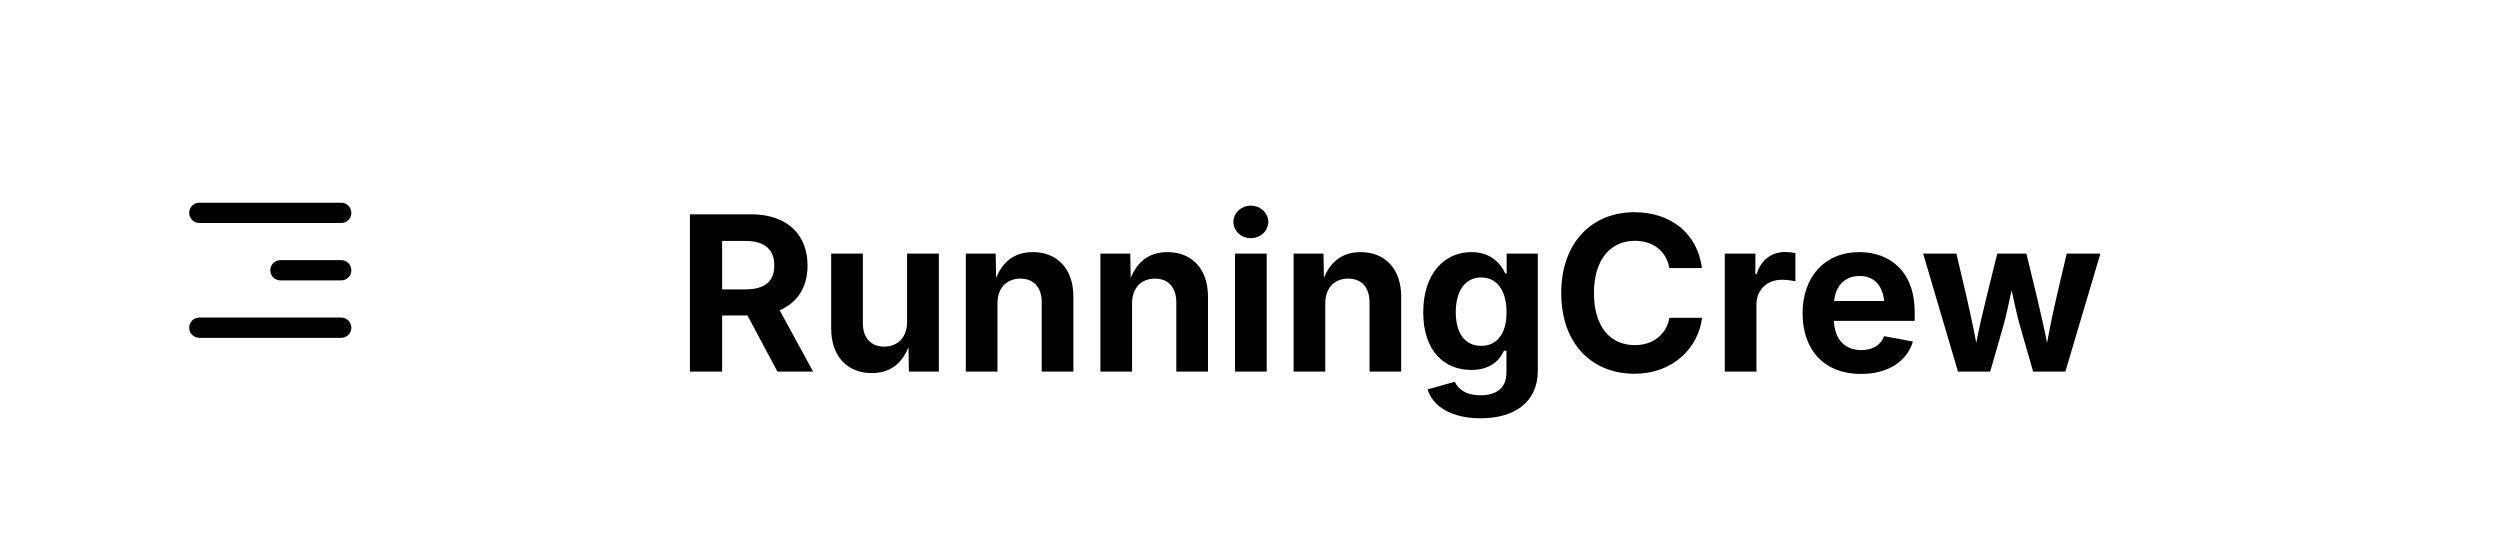
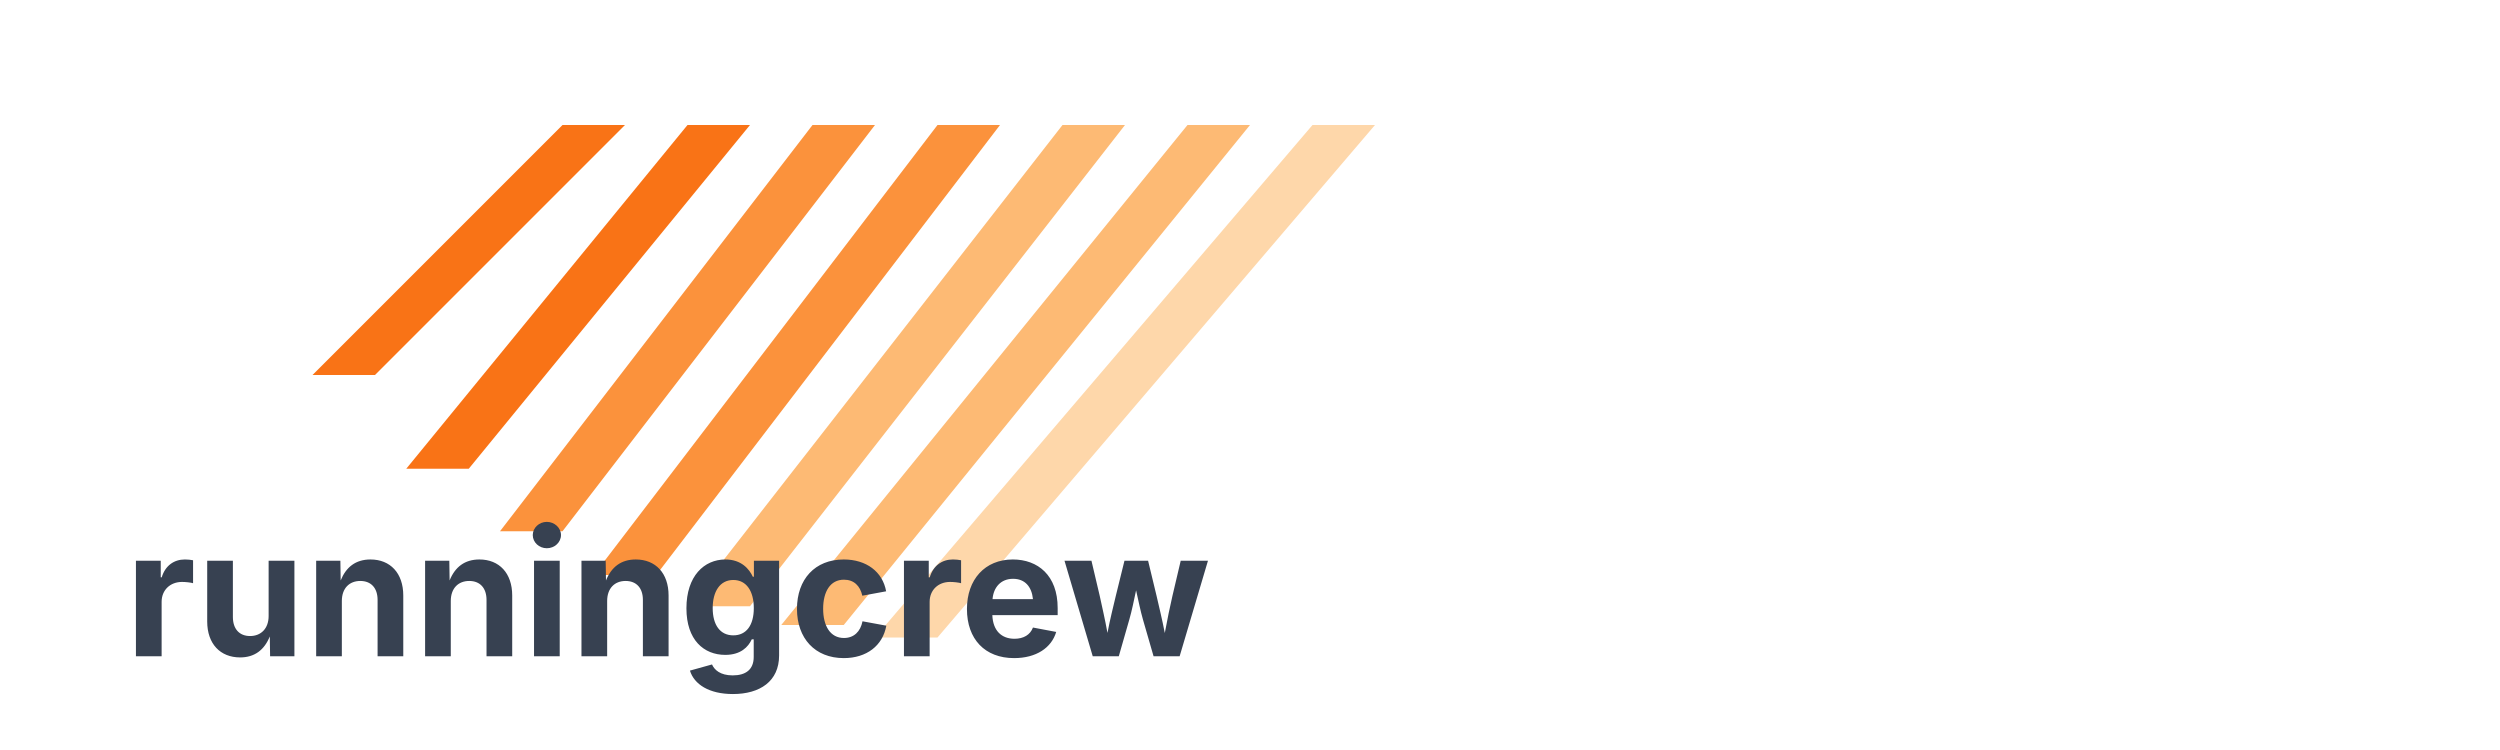
- <svg xmlns="http://www.w3.org/2000/svg" width="370" height="80" viewBox="0 0 370 80" fill="none">
-   <rect x="28" y="30" width="24" height="3" rx="1.5" fill="black" />
-   <rect x="40" y="38.5" width="12" height="3" rx="1.5" fill="black" />
-   <rect x="28" y="47" width="24" height="3" rx="1.5" fill="black" />
-   <text x="100" y="55" font-family="system-ui, -apple-system, sans-serif" font-size="32" font-weight="700" fill="black">RunningCrew</text>
+ <svg xmlns="http://www.w3.org/2000/svg" width="400" height="120" viewBox="0 0 400 120">
+   <g transform="translate(50, 20)">
+     <path d="M 0 40 L 40 0 L 50 0 L 10 40 Z" fill="#F97316" />
+     <path d="M 15 55 L 60 0 L 70 0 L 25 55 Z" fill="#F97316" />
+     <path d="M 30 65 L 80 0 L 90 0 L 40 65 Z" fill="#FB923C" />
+     <path d="M 45 72 L 100 0 L 110 0 L 55 72 Z" fill="#FB923C" />
+     <path d="M 60 77 L 120 0 L 130 0 L 70 77 Z" fill="#FDBA74" />
+     <path d="M 75 80 L 140 0 L 150 0 L 85 80 Z" fill="#FDBA74" />
+     <path d="M 90 82 L 160 0 L 170 0 L 100 82 Z" fill="#FED7AA" />
+   </g>
+   <text x="20" y="105" font-family="system-ui, -apple-system, sans-serif" font-size="28" font-weight="700" fill="#374151">runningcrew</text>
</svg>
